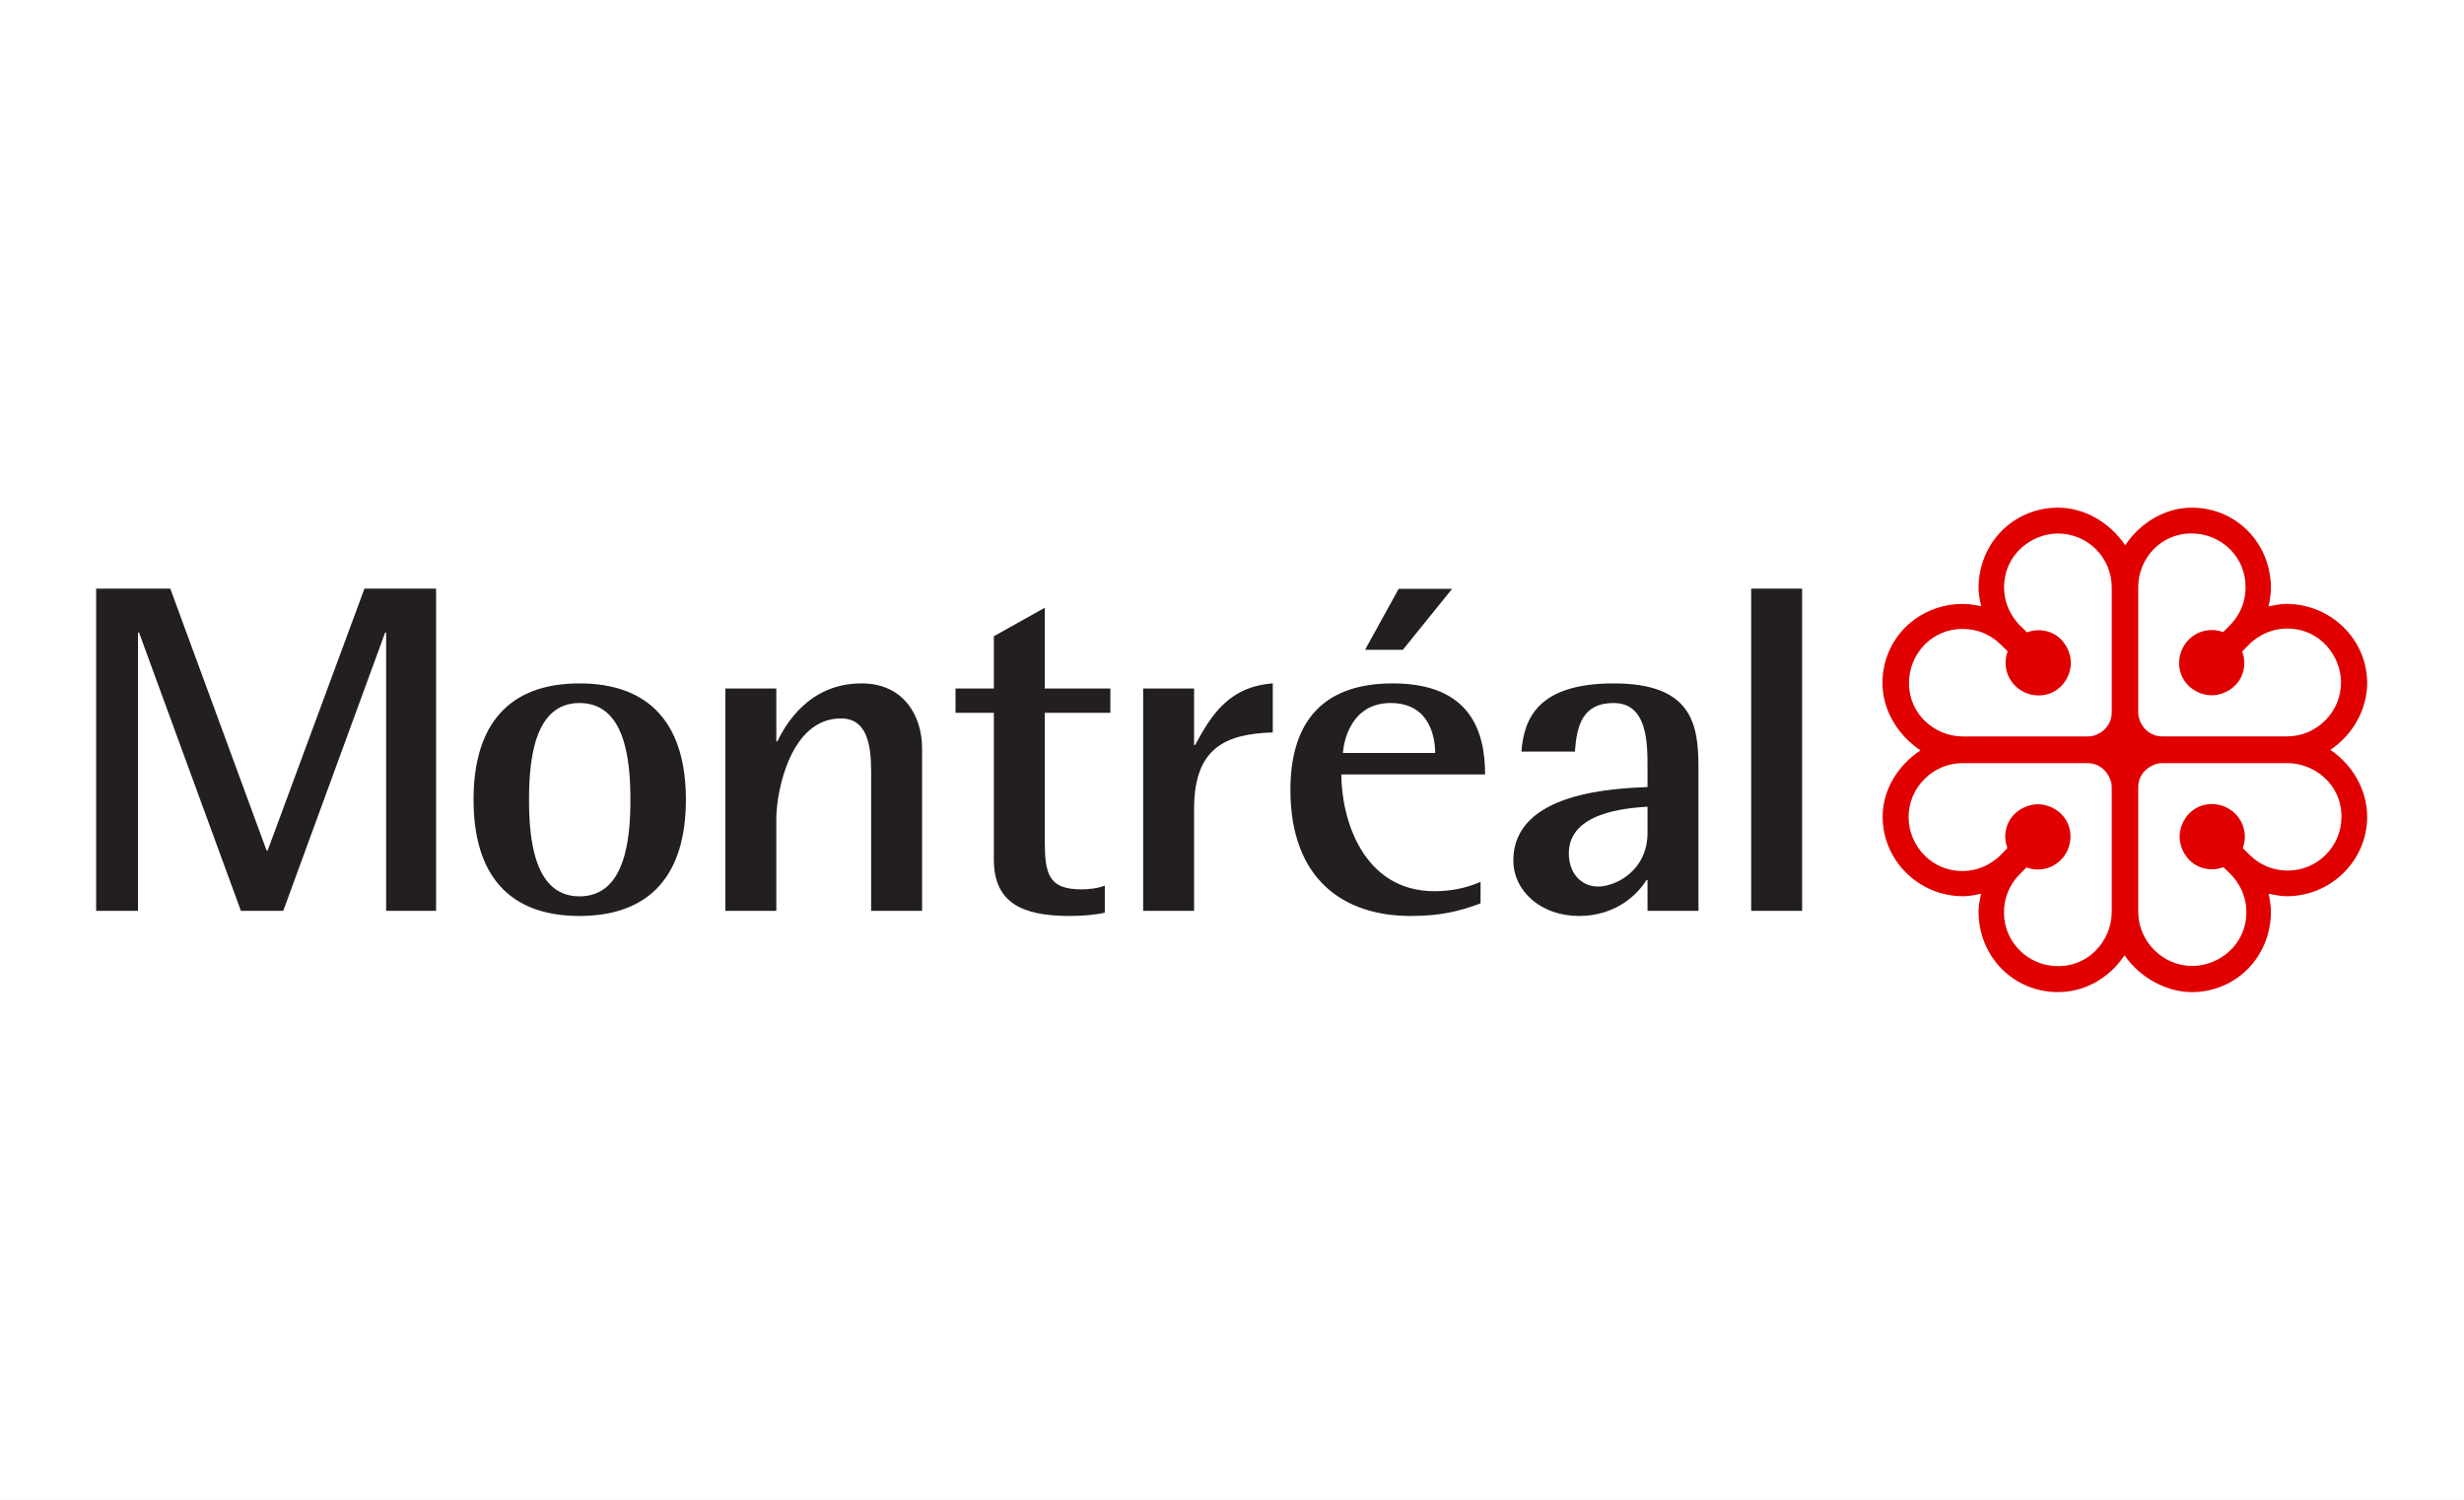
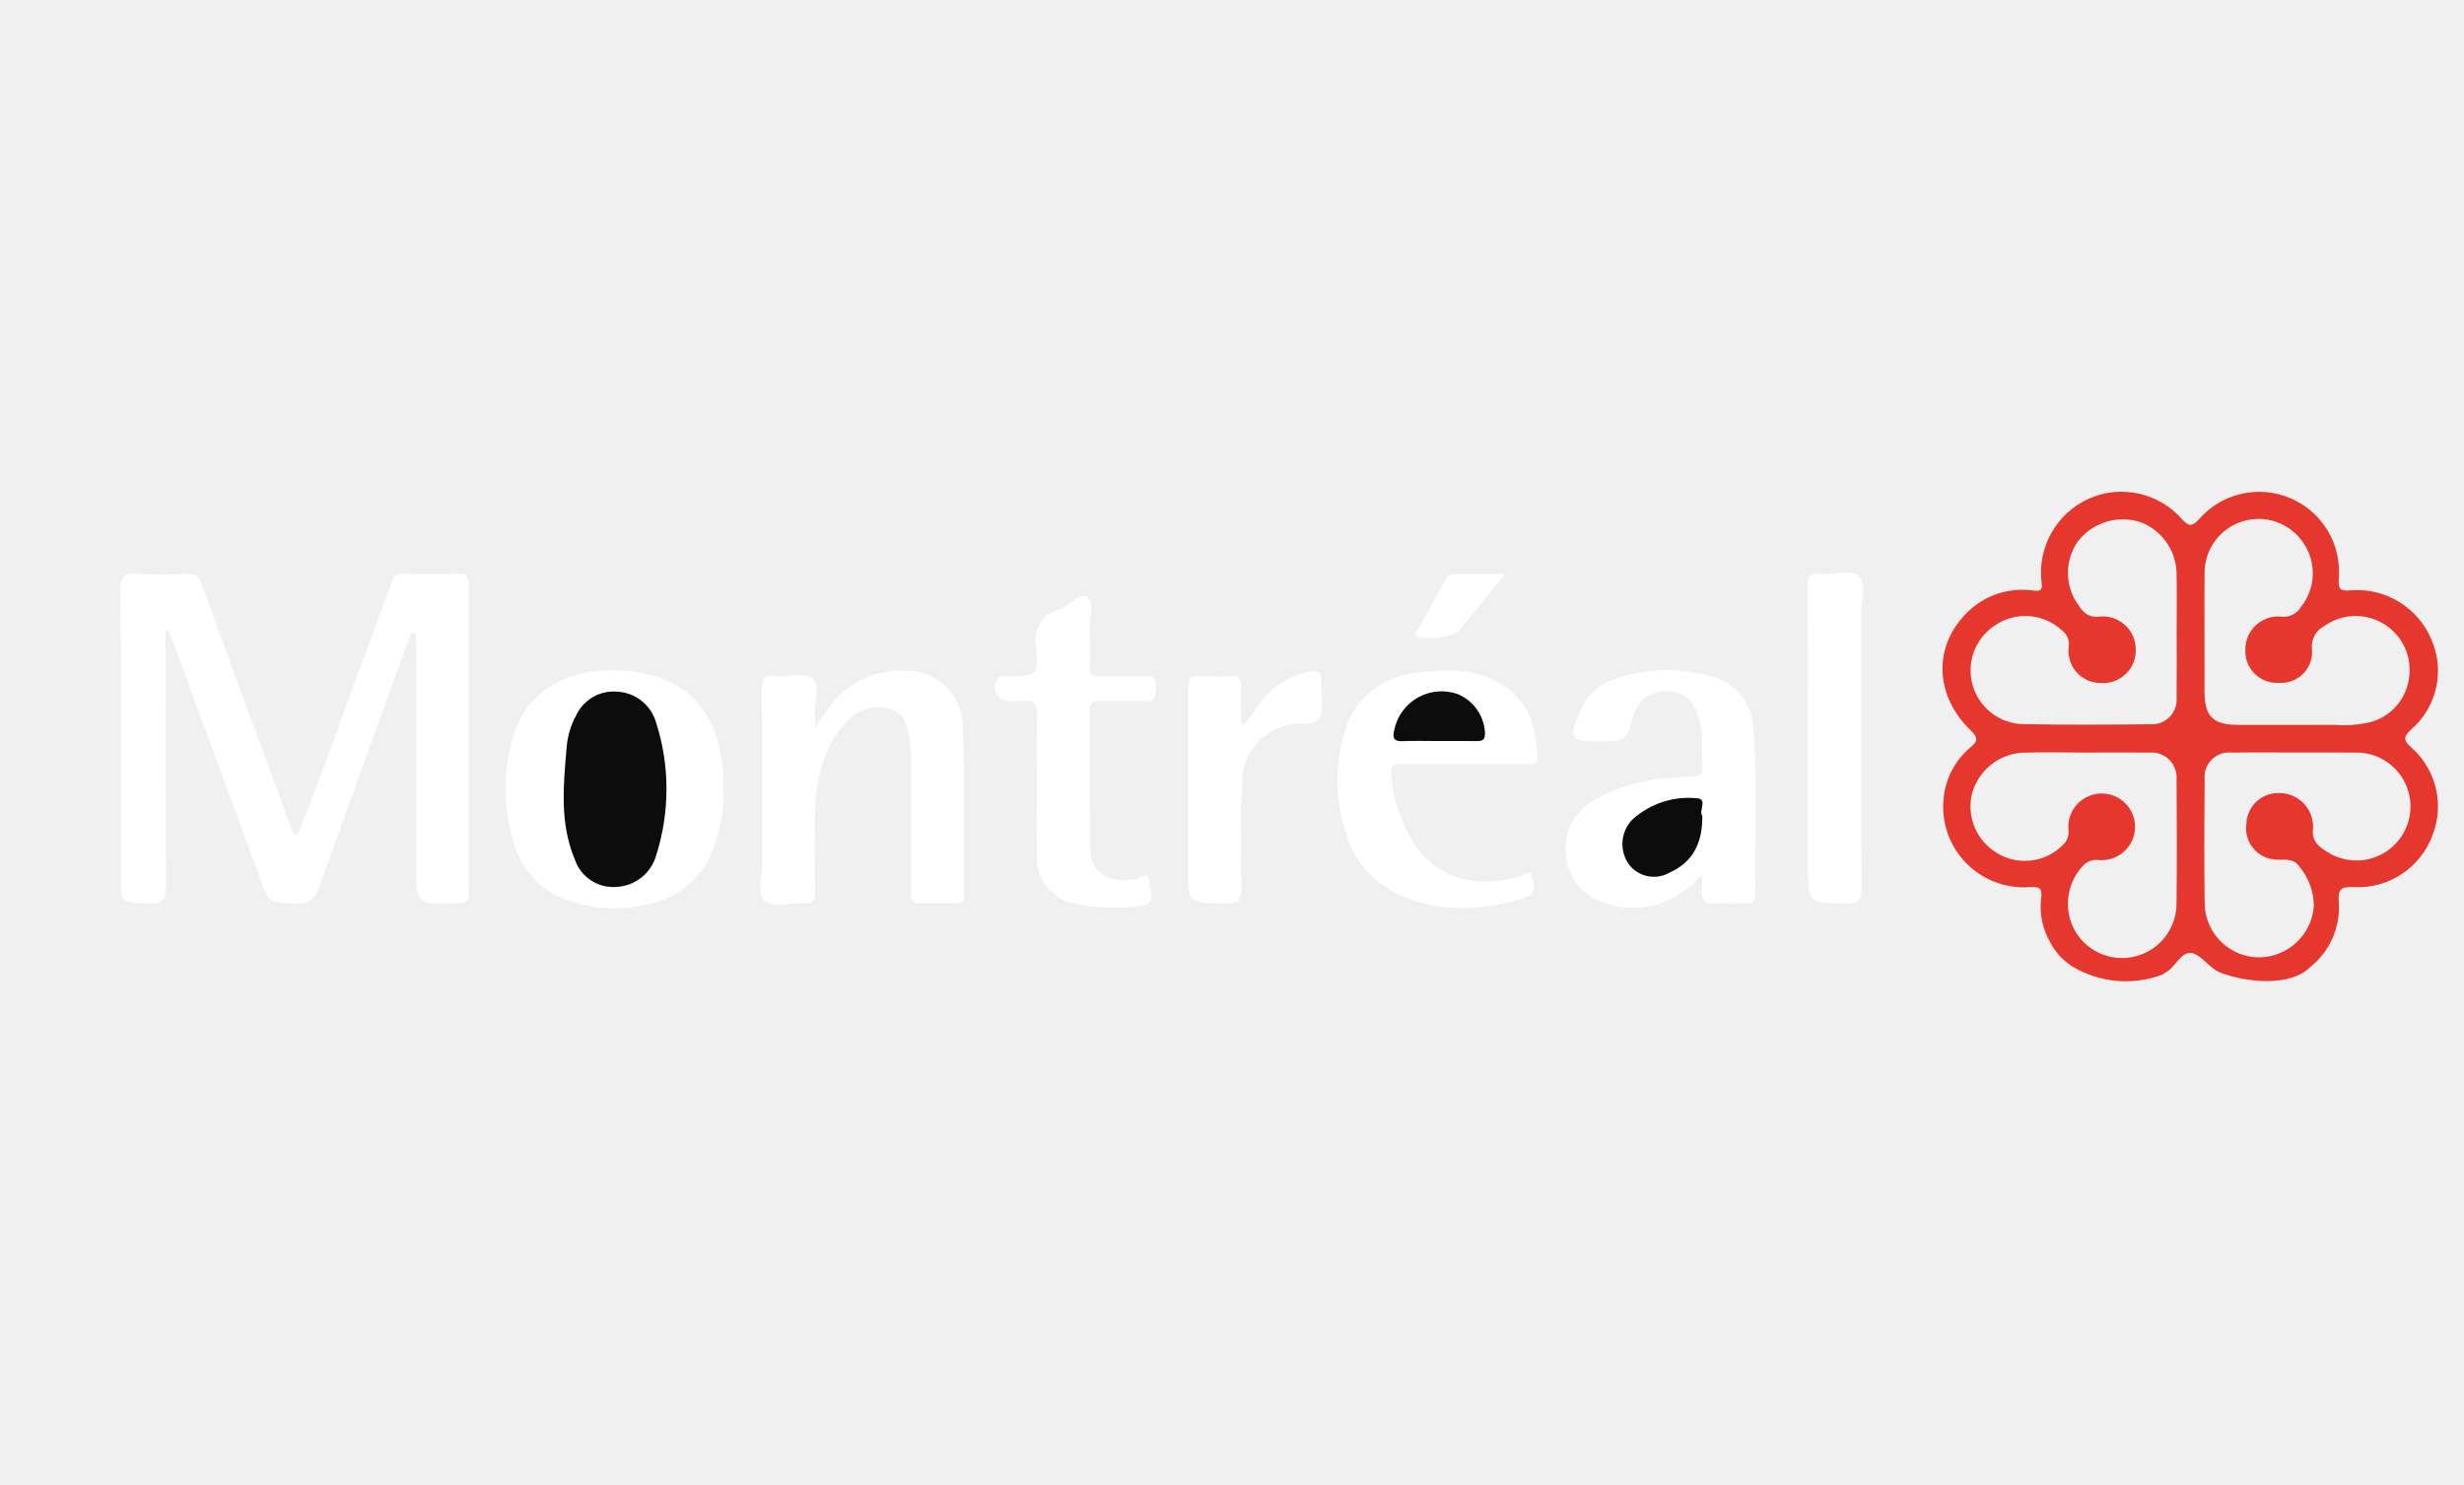
- <svg xmlns="http://www.w3.org/2000/svg" version="1.1" width="230" height="140" viewBox="0 0 230 140" xml:space="preserve">
-   <defs>
- </defs>
-   <g transform="matrix(1 0 0 1 115 70)" id="31387880-5fa3-43a4-b27a-0155fefe16d9">
-     <rect style="stroke: none; stroke-width: 1; stroke-dasharray: none; stroke-linecap: butt; stroke-dashoffset: 0; stroke-linejoin: miter; stroke-miterlimit: 4; fill: rgb(255,255,255); fill-rule: nonzero; opacity: 1;" vector-effect="non-scaling-stroke" x="-115" y="-70" rx="0" ry="0" width="230" height="140" />
-   </g>
-   <g transform="matrix(Infinity NaN NaN Infinity 0 0)" id="d919ee26-4e78-424e-90ab-6a35cdc1b4dc">
- </g>
-   <g transform="matrix(0.21 0 0 0.21 115 70)">
-     <g style="" vector-effect="non-scaling-stroke">
-       <g transform="matrix(2.15 0 0 2.15 -125.74 1.08)" id="path3851">
-         <path style="stroke: none; stroke-width: 1; stroke-dasharray: none; stroke-linecap: butt; stroke-dashoffset: 0; stroke-linejoin: miter; stroke-miterlimit: 4; fill: rgb(35,31,32); fill-rule: nonzero; opacity: 1;" vector-effect="non-scaling-stroke" transform=" translate(-144.3, -792.87)" d="M 310.121 825.646 L 320.654 825.646 L 320.654 759.025 L 310.121 759.025 L 310.121 825.646 z M 288.688 819.273 L 288.478 819.273 C 286.81 821.976 282.43 826.708 274.505 826.708 C 266.686 826.708 260.951 821.588 260.951 815.216 C 260.951 801.025 282.118 800.348 288.688 800.057 L 288.688 796.005 C 288.688 790.983 288.688 782.68 281.7 782.68 C 275.235 782.68 274.088 787.313 273.67 792.723 L 262.619 792.723 C 263.141 785.867 266.059 778.623 281.7 778.623 C 297.865 778.623 299.22 787.025 299.22 796.005 L 299.22 825.646 L 288.688 825.646 L 288.688 819.273 z M 288.688 804.112 C 284.308 804.406 272.42 805.272 272.42 813.768 C 272.42 817.921 275.028 820.623 278.468 820.623 C 282.118 820.623 288.688 817.342 288.688 809.521 L 288.688 804.112 M 254.171 824.101 C 249.791 825.741 245.934 826.708 239.679 826.708 C 225.914 826.708 214.86 819.176 214.86 800.638 C 214.86 787.892 220.386 778.623 236.026 778.623 C 252.089 778.623 255.111 788.57 255.111 797.452 L 225.391 797.452 C 225.391 806.53 229.771 821.588 244.681 821.588 C 247.916 821.588 251.044 821.01 254.171 819.657 L 254.171 824.101 z M 244.789 793.01 C 244.789 789.438 243.431 782.68 235.611 782.68 C 227.476 782.68 225.914 790.405 225.704 793.01 L 244.789 793.01 z M 237.243 759.068 L 248.298 759.068 L 238.114 771.673 L 230.291 771.673 L 237.243 759.068 M 184.414 779.686 L 194.945 779.686 L 194.945 791.368 L 195.153 791.368 C 198.49 785.19 202.139 779.301 211.213 778.623 L 211.213 788.765 C 201.098 789.053 194.945 792.24 194.945 804.596 L 194.945 825.646 L 184.414 825.646 L 184.414 779.686 M 176.489 826.032 C 174.401 826.512 171.586 826.708 169.189 826.708 C 159.283 826.708 153.546 823.907 153.546 815.026 L 153.546 784.706 L 145.624 784.706 L 145.624 779.686 L 153.546 779.686 L 153.546 768.873 L 164.079 762.982 L 164.079 779.686 L 177.634 779.686 L 177.634 784.706 L 164.079 784.706 L 164.079 811.161 C 164.079 817.921 164.809 821.202 171.586 821.202 C 173.256 821.202 175.028 821.01 176.489 820.431 L 176.489 826.032 M 98.043 779.686 L 108.576 779.686 L 108.576 790.597 L 108.784 790.597 C 110.454 787.218 115.249 778.623 126.198 778.623 C 134.958 778.623 138.711 785.385 138.711 792.045 L 138.711 825.646 L 128.178 825.646 L 128.178 796.871 C 128.178 791.08 127.24 785.867 121.923 785.867 C 111.495 785.867 108.576 800.927 108.576 806.625 L 108.576 825.646 L 98.043 825.646 L 98.043 779.686 M 45.98 802.665 C 45.98 787.121 53.28 778.623 67.878 778.623 C 82.478 778.623 89.882 787.121 89.882 802.665 C 89.882 818.212 82.478 826.708 67.878 826.708 C 53.28 826.708 45.98 818.212 45.98 802.665 z M 67.878 822.652 C 77.263 822.652 78.41 811.066 78.41 802.665 C 78.41 794.266 77.263 782.68 67.878 782.68 C 58.598 782.68 57.45 794.266 57.45 802.665 C 57.45 811.066 58.598 822.652 67.878 822.652 M -32.046 759.025 L -16.717 759.025 L 3.198 813.19 L 3.405 813.19 L 23.428 759.025 L 38.234 759.025 L 38.234 825.646 L 27.912 825.646 L 27.912 768.1 L 27.704 768.1 L 6.639 825.646 L -2.12 825.646 L -23.185 768.1 L -23.392 768.1 L -23.392 825.646 L -32.046 825.646 L -32.046 759.025" stroke-linecap="round" />
-       </g>
-       <g transform="matrix(2.15 0 0 2.15 396.86 0)" id="path3853">
-         <path style="stroke: none; stroke-width: 1; stroke-dasharray: none; stroke-linecap: butt; stroke-dashoffset: 0; stroke-linejoin: miter; stroke-miterlimit: 4; fill: rgb(224,0,0); fill-rule: nonzero; opacity: 1;" vector-effect="non-scaling-stroke" transform=" translate(-387.66, -792.36)" d="M 387.733 750.06 C 384.51 745.262 379.238 742.282 373.859 742.282 C 364.645 742.282 357.42 749.601 357.42 758.947 C 357.42 759.845 357.611 761.101 357.96 762.665 C 357.113 762.485 355.529 762.186 354.218 762.186 C 344.876 762.186 337.553 769.373 337.553 778.551 C 337.553 783.952 340.565 789.231 345.409 792.46 C 340.519 795.728 337.591 800.825 337.591 806.183 C 337.591 815.251 345.073 822.623 354.264 822.623 C 355.386 822.623 356.751 822.36 357.934 822.101 C 357.606 823.602 357.42 824.865 357.42 825.777 C 357.42 835.123 364.645 842.442 373.859 842.442 C 379.32 842.442 384.415 839.593 387.609 834.823 C 390.683 839.388 396.205 842.442 401.498 842.442 C 410.68 842.442 417.863 835.123 417.863 825.777 C 417.863 824.562 417.599 823.097 417.386 822.101 C 418.951 822.436 420.204 822.623 421.098 822.623 C 430.286 822.623 437.76 815.251 437.76 806.183 C 437.76 800.775 434.85 795.521 430.148 792.357 C 434.85 789.197 437.76 783.961 437.76 778.54 C 437.76 769.52 430.25 762.177 421.019 762.177 C 419.865 762.177 418.468 762.47 417.376 762.708 C 417.558 761.856 417.863 760.24 417.863 758.947 C 417.863 749.601 410.68 742.282 401.498 742.282 C 396.151 742.282 390.936 745.26 387.733 750.06 z M 366.105 766.751 L 366.105 766.751 C 365.304 765.997 362.706 763.192 362.699 758.765 C 362.699 758.755 362.699 758.755 362.699 758.745 C 362.699 751.893 368.459 747.641 373.808 747.628 C 376.784 747.628 379.579 748.778 381.691 750.882 C 383.798 752.981 384.948 755.79 384.953 758.792 L 384.953 784.621 C 384.953 787.815 382.115 789.583 380.116 789.583 L 354.174 789.583 C 351.236 789.593 348.344 788.397 346.226 786.287 C 344.774 784.841 343.041 782.311 343.036 778.487 C 343.036 775.543 344.225 772.653 346.318 770.56 C 348.378 768.498 351.126 767.358 354.069 767.355 C 357.988 767.355 360.619 769.175 362.138 770.705 C 362.138 770.705 363.119 771.683 363.444 771.998 C 363.221 772.577 363.004 773.325 363.004 774.367 C 363.004 778.066 366.054 781.088 369.796 781.106 C 371.603 781.116 373.211 780.457 374.466 779.212 C 375.741 777.943 376.503 776.127 376.503 774.35 C 376.503 772.625 375.724 770.767 374.459 769.501 C 373.216 768.263 371.589 767.611 369.743 767.612 C 368.731 767.612 367.89 767.905 367.438 768.058 C 367.211 767.835 366.11 766.761 366.11 766.761 z M 390.431 758.755 C 390.421 755.82 391.581 752.923 393.69 750.806 C 395.135 749.353 397.675 747.621 401.493 747.615 C 404.44 747.615 407.335 748.808 409.423 750.898 C 411.485 752.957 412.624 755.713 412.625 758.656 C 412.625 758.656 412.625 758.666 412.625 758.666 C 412.625 762.577 410.811 765.2 409.279 766.712 C 409.279 766.712 408.3 767.697 407.983 768.016 C 407.406 767.803 406.654 767.583 405.616 767.581 C 401.923 767.581 398.903 770.631 398.885 774.377 C 398.885 776.18 399.528 777.79 400.773 779.035 C 402.04 780.31 403.854 781.075 405.634 781.078 C 405.634 781.078 405.644 781.078 405.644 781.078 C 407.372 781.078 409.218 780.291 410.483 779.028 C 411.721 777.797 412.367 776.172 412.367 774.333 C 412.367 774.333 412.367 774.323 412.367 774.323 C 412.367 773.318 412.082 772.465 411.931 772.022 C 412.153 771.792 413.229 770.686 413.229 770.686 C 413.988 769.883 416.792 767.283 421.211 767.276 C 428.081 767.266 432.343 773.033 432.356 778.388 C 432.356 781.361 431.203 784.162 429.098 786.276 C 427.001 788.381 424.196 789.567 421.193 789.571 L 395.368 789.571 C 392.174 789.571 390.434 786.688 390.432 784.686 L 390.432 758.752 z M 346.288 814.22 C 344.174 812.111 342.96 809.225 342.955 806.302 L 342.955 806.302 C 342.945 803.328 344.103 800.526 346.21 798.415 C 348.309 796.307 351.11 795.101 354.11 795.097 L 379.948 795.097 C 383.141 795.097 384.943 798 384.948 799.998 L 384.948 825.931 C 384.948 828.871 383.721 831.768 381.61 833.886 C 380.165 835.338 377.635 837.072 373.813 837.075 C 367.679 837.075 362.686 832.13 362.678 826.036 C 362.678 826.026 362.678 826.026 362.678 826.016 C 362.678 822.115 364.5 819.487 366.029 817.968 C 366.029 817.968 367.01 816.982 367.323 816.665 C 367.909 816.88 368.654 817.097 369.691 817.1 C 373.398 817.1 376.41 814.055 376.425 810.307 C 376.425 808.506 375.783 806.897 374.545 805.65 C 373.278 804.375 371.456 803.613 369.676 803.608 C 367.958 803.608 366.095 804.385 364.828 805.652 C 363.595 806.89 362.936 808.513 362.936 810.352 C 362.936 810.352 362.936 810.352 362.936 810.362 C 362.936 811.368 363.226 812.221 363.385 812.66 C 363.153 812.895 362.079 814.001 362.079 814.001 C 361.329 814.801 358.511 817.406 354.093 817.411 C 351.129 817.421 348.36 816.283 346.288 814.217 z M 393.778 833.778 C 391.674 831.683 390.434 828.876 390.431 825.876 L 390.431 800.043 C 390.431 796.85 393.373 795.098 395.375 795.097 L 421.303 795.097 C 426.656 795.087 432.44 799.306 432.45 806.178 C 432.46 812.308 427.504 817.303 421.405 817.313 C 417.484 817.313 414.855 815.495 413.346 813.963 C 413.346 813.963 412.358 812.982 412.043 812.662 C 412.253 812.081 412.47 811.335 412.47 810.297 L 412.47 810.297 C 412.47 806.598 409.425 803.581 405.678 803.568 C 403.875 803.558 402.274 804.211 401.029 805.446 C 399.755 806.715 398.988 808.538 398.983 810.318 C 398.983 812.04 399.769 813.901 401.034 815.167 C 402.269 816.405 403.895 817.057 405.741 817.055 C 406.751 817.055 407.596 816.767 408.039 816.61 C 408.27 816.837 409.371 817.91 409.371 817.91 C 410.175 818.666 412.78 821.471 412.789 825.897 C 412.789 825.897 412.789 825.907 412.789 825.907 C 412.789 832.765 407.018 837.025 401.666 837.035 C 398.7 837.045 395.893 835.882 393.778 833.776" stroke-linecap="round" />
-       </g>
-     </g>
+ <svg xmlns="http://www.w3.org/2000/svg" id="SvgjsSvg1001" width="223.255" height="134.511" viewBox="0 0 215 127" version="1.1">
+   <defs id="SvgjsDefs1002" />
+   <g id="SvgjsG1008">
+     <svg data-name="Layer 1" width="223.255" height="134.511" viewBox="0 0 215 127">
+       <rect width="223.255" height="134.511" x="-3.552" y="-3.161" fill="transparent" class="colortransparent svgShape" />
+       <path fill="#e6372e" d="M174.733,79.063a5.293,5.293,0,0,1-2.484-2.406,6.056,6.056,0,0,1-.746-3.545c.185-1.11-.242-1.067-1.072-1.035a6.779,6.779,0,0,1-7.073-7.78,6.398,6.398,0,0,1,2.236-3.989c.643-.526.615-.818.009-1.402-2.988-2.877-3.169-6.941-.465-9.748a6.542,6.542,0,0,1,5.701-2.015c.598.068.821-.001.715-.665a6.83,6.83,0,0,1,3.995-7.068,6.76,6.76,0,0,1,7.843,1.779c.498.513.775.622,1.34.014a6.712,6.712,0,0,1,11.791,4.963c-.051.921.159,1.04,1.037.955a6.776,6.776,0,0,1,6.762,4.163,6.529,6.529,0,0,1-1.683,7.512c-.752.66-.656.968.019,1.571a6.588,6.588,0,0,1,1.763,7.294,6.675,6.675,0,0,1-6.597,4.409c-1.106-.058-1.389.152-1.295,1.276a6.393,6.393,0,0,1-2.375,5.422c-.225.203.292-.297,0,0-1.674,1.699-5.351,1.335-7.579.488-.905-.344-1.565-1.477-2.383-1.636-.966-.188-1.39,1.271-2.309,1.679-.071.032-.113.104-.19.131A8.74,8.74,0,0,1,174.733,79.063Zm10.512-28.331q0,2.459.001,4.919c.004,2.081.711,2.778,2.837,2.783q4.07.009,8.14-.001a9.519,9.519,0,0,0,2.698-.167,4.43,4.43,0,0,0,3.478-3.581,4.533,4.533,0,0,0-7.075-4.565A1.92,1.92,0,0,0,194.27,52.01a2.597,2.597,0,0,1-2.772,2.888,2.651,2.651,0,0,1-2.821-2.752,2.762,2.762,0,0,1,3.038-2.812,1.645,1.645,0,0,0,1.631-.813,4.512,4.512,0,0,0,.204-5.39,4.534,4.534,0,0,0-8.299,2.562C185.229,47.371,185.246,49.052,185.245,50.732Zm7.674,10.026c-1.807,0-3.614-.019-5.421.006a2.049,2.049,0,0,0-2.243,2.209c-.025,3.521-.047,7.043.005,10.564a4.594,4.594,0,0,0,4.527,4.435,4.645,4.645,0,0,0,4.647-4.338,5.219,5.219,0,0,0-1.201-3.272c-.542-.778-1.254-.554-1.969-.602A2.636,2.636,0,0,1,188.767,66.72a2.669,2.669,0,0,1,2.765-2.556,2.827,2.827,0,0,1,2.834,2.931c-.14,1.12.474,1.579,1.203,2.02a4.537,4.537,0,1,0,2.278-8.354C196.205,60.747,194.562,60.758,192.919,60.759Zm-17.548.003c-1.849,0-3.699-.045-5.545.013a4.697,4.697,0,0,0-4.132,3.495,4.571,4.571,0,0,0,2.138,4.954,4.489,4.489,0,0,0,5.453-.639,1.494,1.494,0,0,0,.536-1.273,2.802,2.802,0,1,1,2.501,2.479,1.506,1.506,0,0,0-1.368.577,4.646,4.646,0,0,0-.533,5.478,4.573,4.573,0,0,0,8.471-2.288c.043-3.522.027-7.044.005-10.567a2.089,2.089,0,0,0-2.226-2.227C178.905,60.743,177.138,60.759,175.372,60.762Zm7.532-9.914c0-1.76.031-3.521-.009-5.281a4.689,4.689,0,0,0-3.093-4.192,4.783,4.783,0,0,0-5.186,1.623,4.608,4.608,0,0,0-.15,5.097c.421.638.822,1.354,1.9,1.24a2.774,2.774,0,0,1,3.103,2.762,2.742,2.742,0,0,1-2.903,2.821,2.7,2.7,0,0,1-2.724-3.085,1.437,1.437,0,0,0-.595-1.355,4.502,4.502,0,0,0-5.58-.425,4.519,4.519,0,0,0,2.424,8.322c3.53.066,7.062.044,10.593.008a2.08,2.08,0,0,0,2.215-2.255C182.922,54.369,182.905,52.608,182.904,50.848Z" class="colore6372e svgShape" />
+       <path fill="#ffffff" d="M13.911,50.535c0,7.128-.035,14.257.033,21.384.012,1.261-.318,1.595-1.558,1.536-2.224-.105-2.228-.028-2.228-2.205,0-8.031.032-16.062-.034-24.093-.01-1.238.353-1.515,1.5-1.43a39.564,39.564,0,0,0,4.19.011c.642-.02.896.201,1.118.813Q20.655,56.808,24.46,67.035c.078.21.081.5.551.645.629-1.632,1.281-3.27,1.894-4.922q3.025-8.162,6.011-16.338a.859.859,0,0,1,.974-.677c1.561.026,3.124.039,4.685-.005.668-.019.816.223.815.847q-.027,12.968-0,25.937c.001.699-.236.895-.925.919-3.488.121-3.487.14-3.487-3.26q0-9.096-0-18.193c0-.287.003-.574-.008-.86-.007-.199-.005-.433-.294-.429-.206.003-.199.184-.255.338C31.91,57.993,29.369,64.937,26.895,71.905c-.396,1.115-.873,1.639-2.164,1.556-2.094-.134-2.111-.032-2.819-1.953q-3.664-9.952-7.316-19.908c-.136-.369-.291-.732-.437-1.097Z" class="color070708 svgShape" />
+       <path fill="#ffffff" d="M68.481,58.674c1.234-1.902,2.37-3.429,4.24-4.197a7.853,7.853,0,0,1,3.734-.579A4.662,4.662,0,0,1,80.895,58.39c.185,4.786.095,9.582.124,14.373.003.466-.2.666-.666.661-1.027-.011-2.055-.019-3.081.002-.883.018-.704-.613-.705-1.114-.008-3.564-.001-7.128-.007-10.691a9.657,9.657,0,0,0-.083-1.715c-.205-1.12-.32-2.388-1.643-2.793a3.464,3.464,0,0,0-3.694,1.065c-1.965,2.095-2.544,4.719-2.641,7.465-.079,2.25-.047,4.506-0,6.758.016.781-.174,1.118-1.014,1.035-1.096-.108-2.519.438-3.218-.208-.709-.655-.216-2.087-.222-3.176-.026-4.834.009-9.668-.029-14.501-.007-.888.114-1.352,1.163-1.233,1.049.119,2.444-.324,3.088.205.68.558.145,1.993.213,3.042C68.494,57.81,68.481,58.056,68.481,58.674Z" class="color060607 svgShape" />
+       <path fill="#ffffff" d="M142.97 71.03a7.803 7.803 0 01-4.405 2.654 7.354 7.354 0 01-3.76-.293 4.564 4.564 0 01-3.199-3.707 4.705 4.705 0 012.309-4.914 14.92 14.92 0 016.677-1.886c2.972-.323 2.385.386 2.428-2.724a6.961 6.961 0 00-.532-3 2.398 2.398 0 00-2.436-1.522 2.633 2.633 0 00-2.7 1.744c-.04.116-.07.235-.106.352-.624 2.082-.624 2.082-2.86 2.082-2.467 0-2.588-.209-1.61-2.516a4.658 4.658 0 012.844-2.701 13.101 13.101 0 017.863-.313 4.744 4.744 0 013.873 4.621c.343 4.577.071 9.164.157 13.746.011.596-.249.795-.812.778a15.381 15.381 0 00-2.338.013c-1.131.14-1.49-.322-1.335-1.373A6.695 6.695 0 00142.97 71.03zm.074-4.962c-.339-.357.504-1.453-.477-1.468a6.992 6.992 0 00-5.428 1.821 2.952 2.952 0 00-.191 3.83 2.651 2.651 0 003.342.602C142.278 69.954 143.074 68.326 143.044 66.068zM60.756 63.942a12.078 12.078 0 01-.869 5.038 7.176 7.176 0 01-4.951 4.404 12.073 12.073 0 01-6.923-.097 7.072 7.072 0 01-4.809-4.848 15.335 15.335 0 01-.139-8.826c1.118-4.086 4.809-6.21 9.785-5.699 4.848.498 7.507 3.33 7.9 8.433C60.792 62.875 60.756 63.41 60.756 63.942zm-4.752-.115a18.227 18.227 0 00-.893-5.652 3.584 3.584 0 00-3.288-2.535 3.466 3.466 0 00-3.398 1.977 6.666 6.666 0 00-.807 2.677c-.271 3.174-.604 6.37.675 9.423a3.411 3.411 0 003.534 2.334 3.658 3.658 0 003.318-2.671A18.485 18.485 0 0056.004 63.828zM122.999 61.732c-1.768 0-3.536.031-5.303-.015-.73-.019-.861.198-.789.906a12.408 12.408 0 001.972 5.871c1.907 2.797 5.178 3.762 8.755 2.703.331-.098.917-.698 1.09-.006.141.564.464 1.462-.532 1.765-3.636 1.106-7.265 1.351-10.806-.33a8.265 8.265 0 01-4.379-5.364 14.11 14.11 0 01-.151-7.765 6.89 6.89 0 016.236-5.447c2.943-.372 5.848-.402 8.206 1.856 1.477 1.415 1.737 3.274 1.884 5.177.056.721-.42.652-.88.651Q125.65 61.729 122.999 61.732zm-2.095-1.941c1.065 0 2.131-.009 3.196.004.435.005.675-.096.687-.608a3.731 3.731 0 00-2.287-3.339 4.059 4.059 0 00-5.348 3.061c-.142.623-.032.919.681.892C118.854 59.764 119.88 59.792 120.904 59.791z" class="color09090a svgShape" />
+       <path fill="#ffffff" d="M87.126,63.507c-.001-1.966-.043-3.934.018-5.898.029-.917-.264-1.295-1.187-1.178a7.486,7.486,0,0,1-.985.006,1.199,1.199,0,0,1-1.204-1.804c.212-.467.632-.277.964-.287,2.393-.068,2.527-.071,2.347-2.47a2.664,2.664,0,0,1,1.949-3.153c.848-.288,1.708-1.456,2.323-1.051.659.434.18,1.73.219,2.648.045,1.063.043,2.131-.001,3.194-.026.632.162.863.824.837,1.272-.049,2.55.039,3.819-.033.843-.048.923.339.914,1.018-.009.689-.02,1.178-.955,1.119-1.228-.077-2.465.002-3.696-.028-.578-.014-.911.073-.905.777.031,3.891-.023,7.784.051,11.674.039,2.05,1.441,2.87,3.87,2.533.33-.046,1.094-.737,1.083.2-.008.689.788,1.889-.83,2.053a17.089,17.089,0,0,1-5.269-.165,3.914,3.914,0,0,1-3.341-4.095C87.101,67.44,87.126,65.473,87.126,63.507Z" class="color070708 svgShape" />
+       <path fill="#ffffff" d="M151.924 59.435c0-4.176.023-8.352-.019-12.528-.009-.865.135-1.296 1.121-1.17 1.084.139 2.501-.448 3.189.242.633.635.177 2.027.178 3.084.014 7.697-.012 15.394.03 23.091.006 1.034-.3 1.31-1.315 1.296-3.184-.045-3.185-.005-3.185-3.206Q151.924 64.839 151.924 59.435zM104.571 58.398c.601-.801 1.167-1.63 1.811-2.395a6.139 6.139 0 013.818-2.045c.59-.102.872.043.829.664-.008.122.001.246-.001.369-.012.941.262 2.024-.115 2.786-.425.859-1.687.428-2.563.67a4.853 4.853 0 00-3.97 4.953c-.155 2.86-.116 5.733-.065 8.599.019 1.072-.194 1.493-1.393 1.46-3.096-.086-3.098-.024-3.098-3.061 0-4.998.021-9.996-.02-14.994-.007-.867.236-1.154 1.098-1.082a17.9 17.9 0 002.587.003c.678-.042.838.235.814.854-.041 1.054-.011 2.111-.011 3.167zM126.456 45.756c-1.46 1.808-2.714 3.372-3.983 4.925a6.297 6.297 0 01-3.296.401c-.349-.175-.178-.389-.064-.597.788-1.433 1.593-2.858 2.358-4.303a.667.667 0 01.658-.426C123.471 45.758 124.813 45.756 126.456 45.756z" class="color09090a svgShape" />
+       <path fill="#0d0c0c" d="M143.044 66.068c.03 2.258-.767 3.886-2.754 4.785a2.651 2.651 0 01-3.342-.602 2.952 2.952 0 01.191-3.83A6.992 6.992 0 01142.567 64.6C143.548 64.615 142.705 65.711 143.044 66.068zM56.004 63.828a18.485 18.485 0 01-.859 5.551 3.658 3.658 0 01-3.318 2.671 3.411 3.411 0 01-3.534-2.334c-1.279-3.053-.946-6.249-.675-9.423a6.666 6.666 0 01.807-2.677 3.466 3.466 0 013.398-1.977 3.584 3.584 0 013.288 2.535A18.227 18.227 0 0156.004 63.828zM120.904 59.791c-1.024 0-2.05-.028-3.072.01-.714.026-.824-.269-.681-.892a4.059 4.059 0 015.348-3.061 3.731 3.731 0 012.287 3.339c-.012.512-.252.614-.687.608C123.034 59.782 121.969 59.791 120.904 59.791z" class="colorfdf8f8 svgShape" />
+     </svg>
  </g>
</svg>
